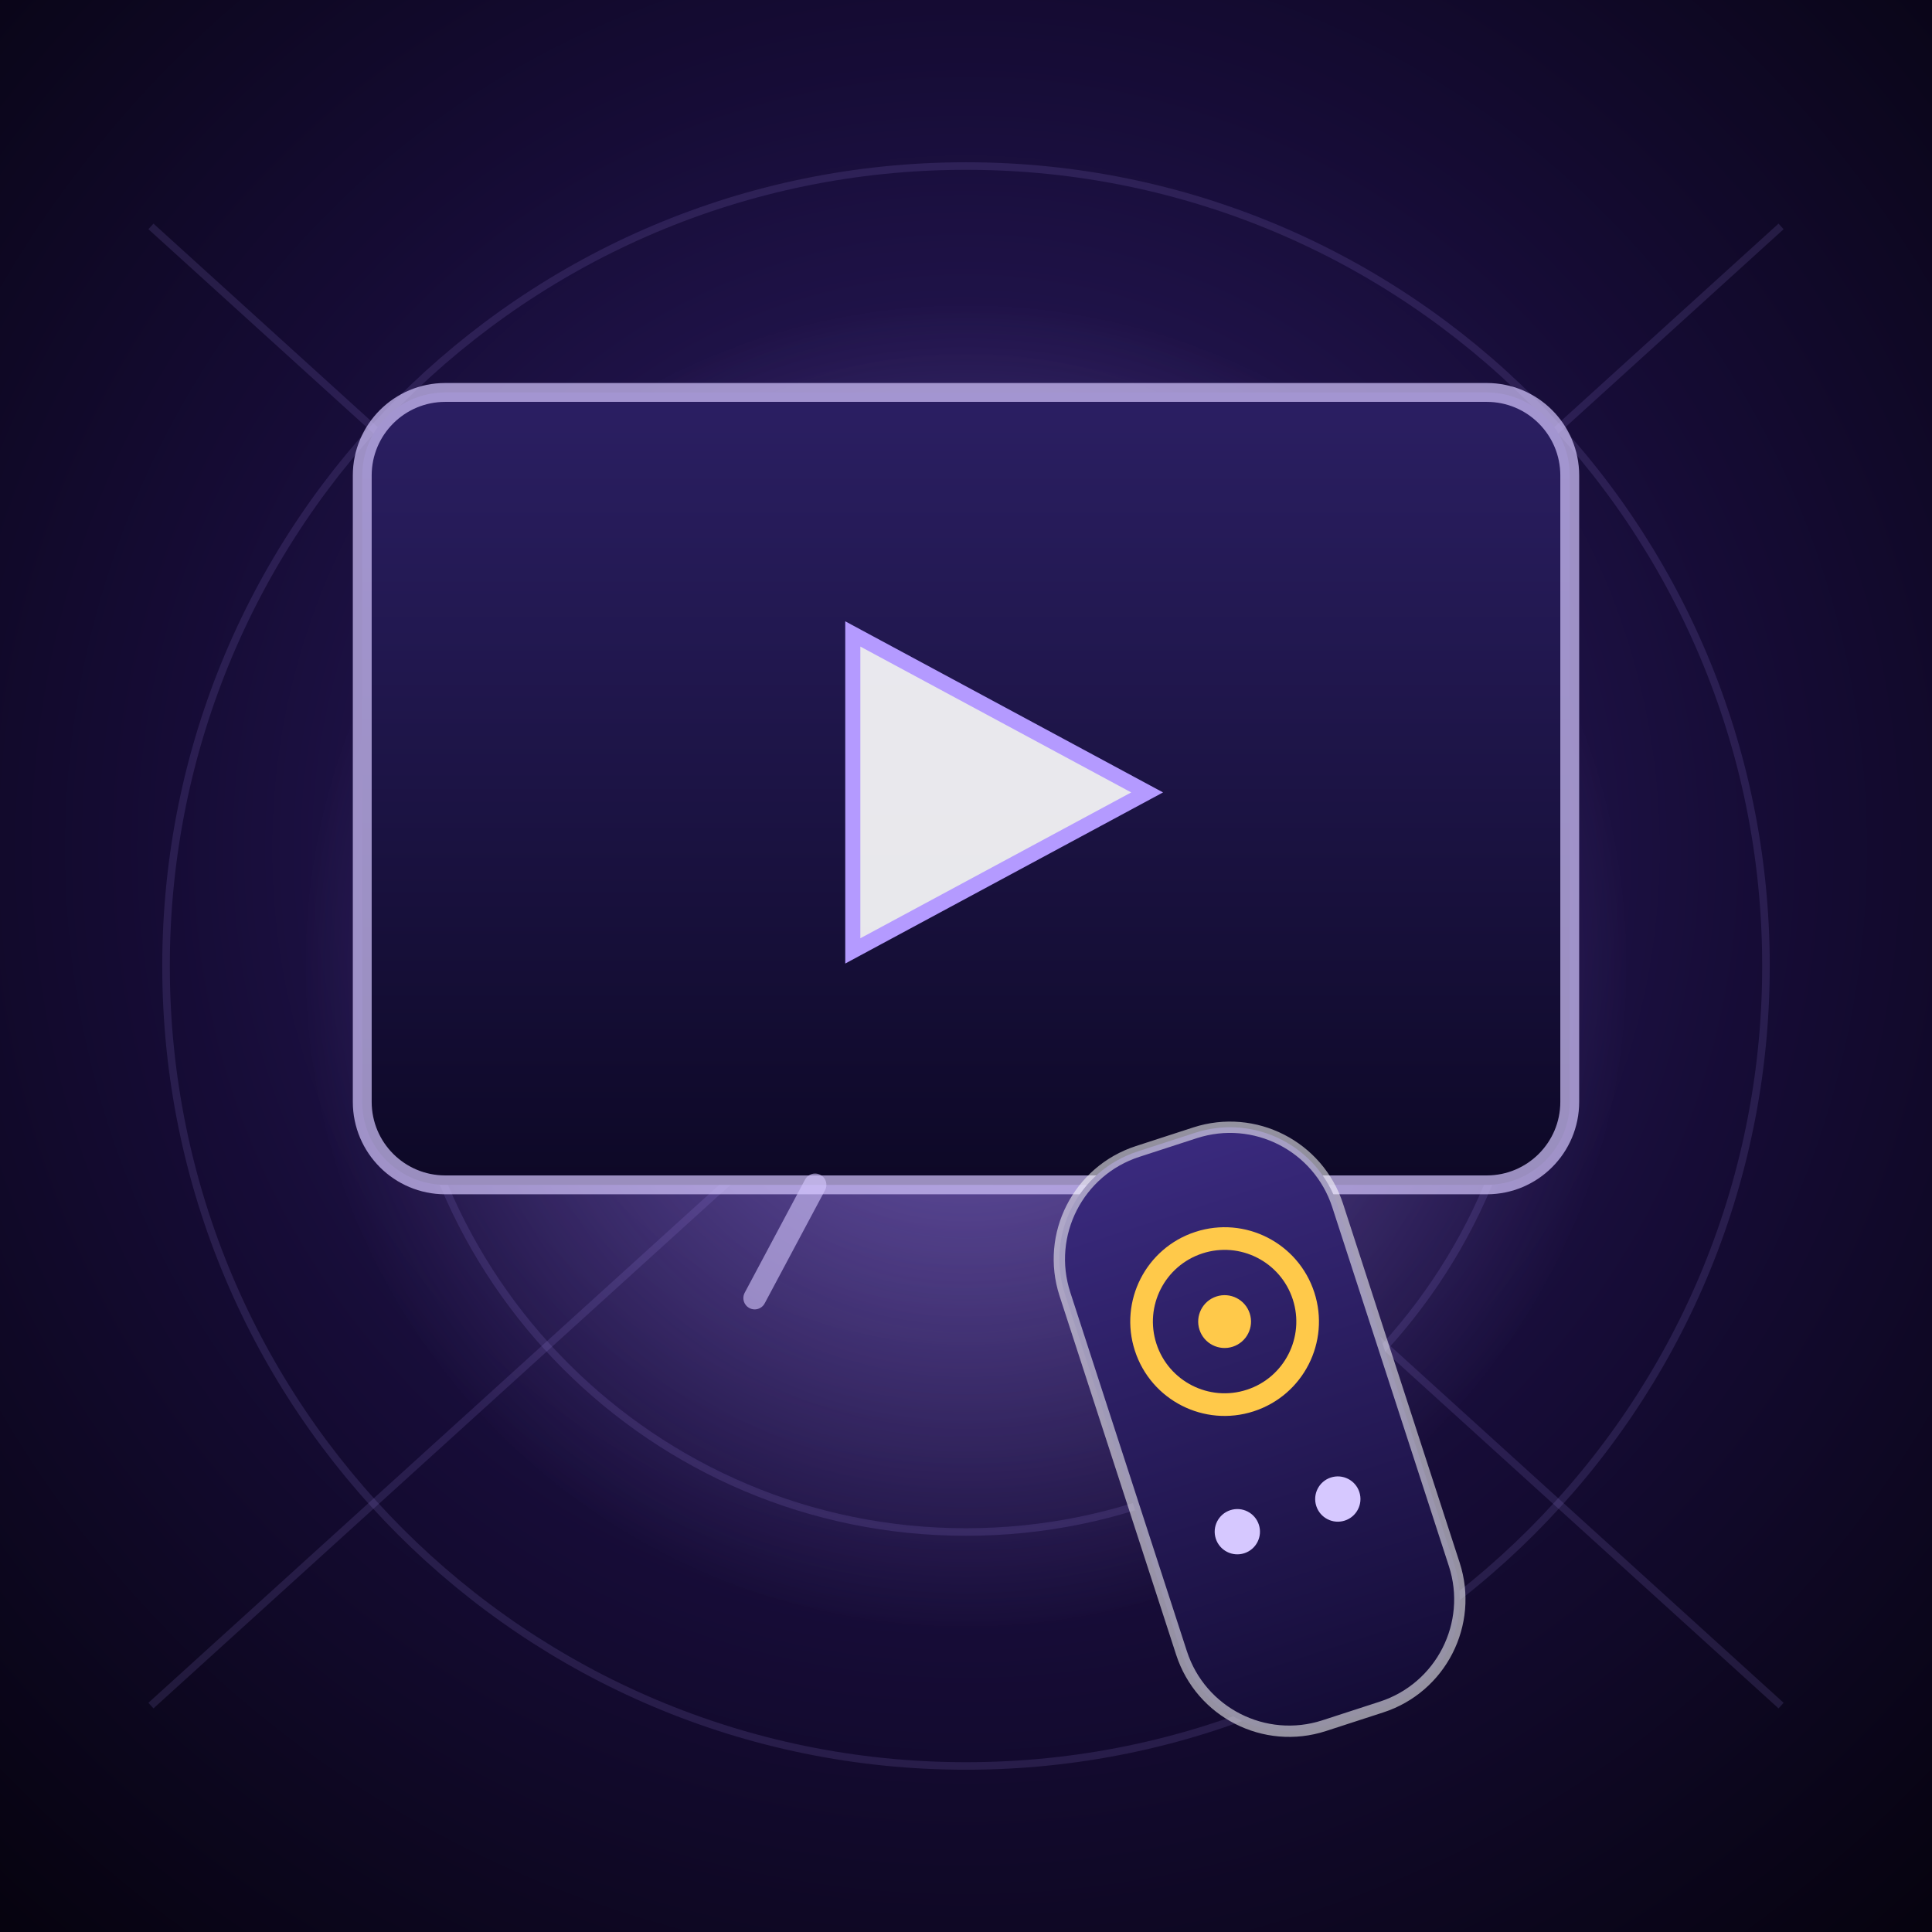
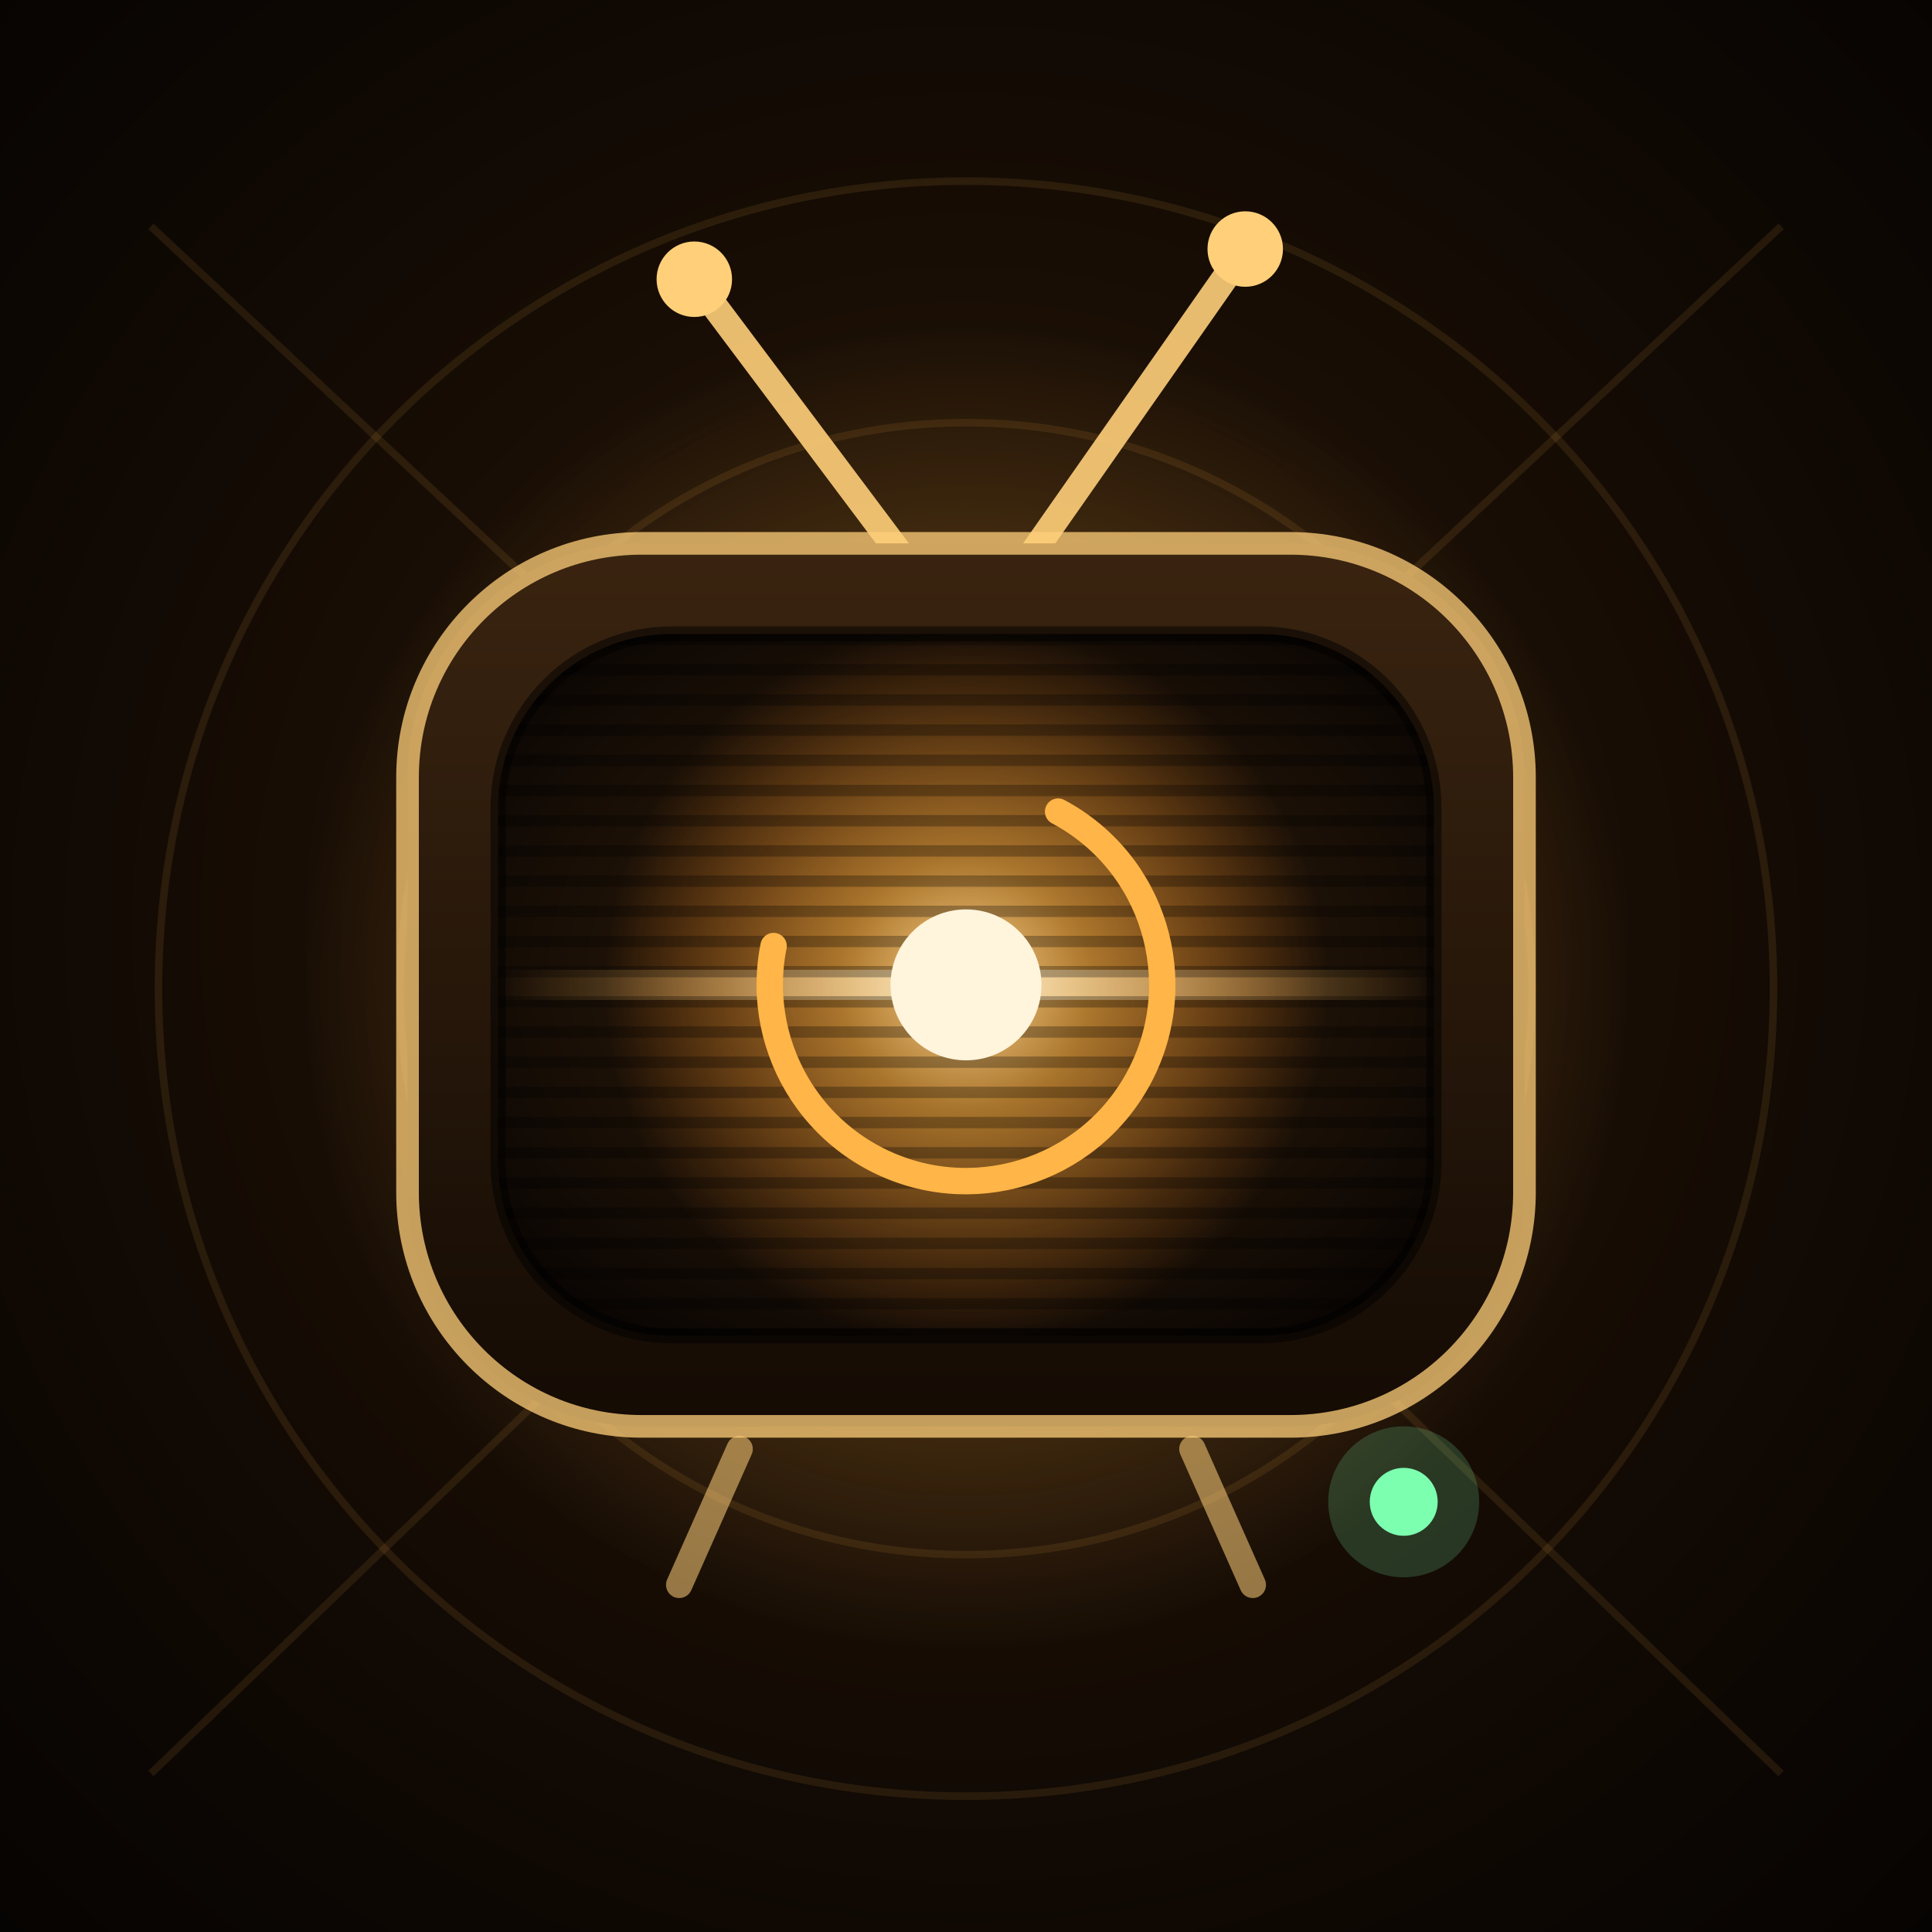
<svg xmlns="http://www.w3.org/2000/svg" viewBox="0 0 512 512">
  <defs>
-     <radialGradient id="bg" cx="50%" cy="44%" r="74%">
-       <stop offset="0" stop-color="#32206e" />
-       <stop offset=".55" stop-color="#160c36" />
-       <stop offset="1" stop-color="#06030f" />
+     <radialGradient id="bg" cx="50%" cy="48%" r="74%">
+       <stop offset="0" stop-color="#2e1a08" />
+       <stop offset=".55" stop-color="#140b04" />
+       <stop offset="1" stop-color="#050302" />
    </radialGradient>
    <radialGradient id="halo" cx="50%" cy="50%" r="50%">
-       <stop offset="0" stop-color="#b49aff" stop-opacity=".5" />
-       <stop offset="1" stop-color="#b49aff" stop-opacity="0" />
+       <stop offset="0" stop-color="#ffb547" stop-opacity=".42" />
+       <stop offset="1" stop-color="#ffb547" stop-opacity="0" />
    </radialGradient>
-     <linearGradient id="scr" x1="0" y1="0" x2="0" y2="1">
-       <stop offset="0" stop-color="#2b1f63" />
-       <stop offset="1" stop-color="#0d0826" />
+     <linearGradient id="bez" x1="0" y1="0" x2="0" y2="1">
+       <stop offset="0" stop-color="#3a2410" />
+       <stop offset="1" stop-color="#140b04" />
    </linearGradient>
-     <linearGradient id="rem" x1="0" y1="0" x2="0" y2="1">
-       <stop offset="0" stop-color="#3a2a7e" />
-       <stop offset="1" stop-color="#140c36" />
+     <radialGradient id="tube" cx="50%" cy="48%" r="62%">
+       <stop offset="0" stop-color="#5a3510" />
+       <stop offset=".6" stop-color="#1e1207" />
+       <stop offset="1" stop-color="#0b0603" />
+     </radialGradient>
+     <radialGradient id="glow" cx="50%" cy="50%" r="50%">
+       <stop offset="0" stop-color="#ffe2a8" stop-opacity=".95" />
+       <stop offset=".35" stop-color="#ffb547" stop-opacity=".55" />
+       <stop offset="1" stop-color="#ff8a1f" stop-opacity="0" />
+     </radialGradient>
+     <linearGradient id="line" x1="0" y1="0" x2="1" y2="0">
+       <stop offset="0" stop-color="#ffb547" stop-opacity="0" />
+       <stop offset=".5" stop-color="#fff1cf" />
+       <stop offset="1" stop-color="#ffb547" stop-opacity="0" />
    </linearGradient>
+     <pattern id="scan" width="8" height="8" patternUnits="userSpaceOnUse">
+       <rect width="8" height="3" fill="#000" opacity=".28" />
+     </pattern>
+     <clipPath id="scr">
+       <rect x="132" y="168" width="248" height="186" rx="46" />
+     </clipPath>
  </defs>
  <rect width="512" height="512" fill="url(#bg)" />
-   <g fill="none" stroke="#b49aff" stroke-opacity=".13" stroke-width="2">
-     <circle cx="256" cy="256" r="150" />
-     <circle cx="256" cy="256" r="212" />
-     <path d="M256 256L40 60M256 256L472 60M256 256L40 452M256 256L472 452" />
+   <g stroke="#ffb547" stroke-opacity=".1" stroke-width="2" fill="none">
+     <path d="M256 262L40 60M256 262L472 60M256 262L40 470M256 262L472 470" />
+     <circle cx="256" cy="262" r="150" />
+     <circle cx="256" cy="262" r="214" />
  </g>
-   <circle cx="256" cy="256" r="175" fill="url(#halo)" />
-   <rect x="96" y="104" width="320" height="210" rx="22" fill="url(#scr)" stroke="#d6c8ff" stroke-opacity=".7" stroke-width="5" />
-   <path d="M226 168 L304 210 L226 252Z" fill="#fff" opacity=".9" />
-   <path d="M226 168 L304 210 L226 252Z" fill="none" stroke="#b49aff" stroke-width="4" />
-   <path d="M216 314 L200 344 M296 314 L312 344" stroke="#d6c8ff" stroke-opacity=".6" stroke-width="6" stroke-linecap="round" />
-   <g transform="rotate(-18 330 380)">
-     <rect x="296" y="300" width="76" height="160" rx="30" fill="url(#rem)" stroke="#fff" stroke-opacity=".55" stroke-width="3" />
-     <circle cx="334" cy="350" r="22" fill="none" stroke="#ffc94a" stroke-width="6" />
-     <circle cx="334" cy="350" r="7" fill="#ffc94a" />
-     <circle cx="320" cy="404" r="6" fill="#d6c8ff" />
-     <circle cx="348" cy="404" r="6" fill="#d6c8ff" />
+   <circle cx="256" cy="262" r="175" fill="url(#halo)" />
+   <g stroke="#ffcf7a" stroke-width="7" stroke-linecap="round" fill="none" opacity=".9">
+     <path d="M238 146L184 74" />
+     <path d="M274 146L330 66" />
  </g>
+   <circle cx="184" cy="74" r="10" fill="#ffcf7a" />
+   <circle cx="330" cy="66" r="10" fill="#ffcf7a" />
+   <rect x="108" y="144" width="296" height="234" rx="62" fill="url(#bez)" stroke="#ffcf7a" stroke-opacity=".75" stroke-width="6" />
+   <rect x="132" y="168" width="248" height="186" rx="46" fill="url(#tube)" />
+   <g clip-path="url(#scr)">
+     <circle cx="256" cy="261" r="96" fill="url(#glow)" />
+     <rect x="132" y="257" width="248" height="8" fill="url(#line)" opacity=".85" />
+     <rect x="132" y="168" width="248" height="186" fill="url(#scan)" />
+   </g>
+   <circle cx="256" cy="261" r="52" fill="none" stroke="#ffb547" stroke-width="7" stroke-dasharray="230 97" stroke-linecap="round" transform="rotate(-62 256 261)" />
+   <circle cx="256" cy="261" r="20" fill="#fff4dc" />
+   <rect x="132" y="168" width="248" height="186" rx="46" fill="none" stroke="#000" stroke-opacity=".5" stroke-width="4" />
+   <circle cx="372" cy="398" r="9" fill="#7dffb0" />
+   <circle cx="372" cy="398" r="20" fill="#7dffb0" opacity=".18" />
+   <path d="M196 384L180 420M316 384L332 420" stroke="#ffcf7a" stroke-opacity=".55" stroke-width="7" stroke-linecap="round" />
</svg>
